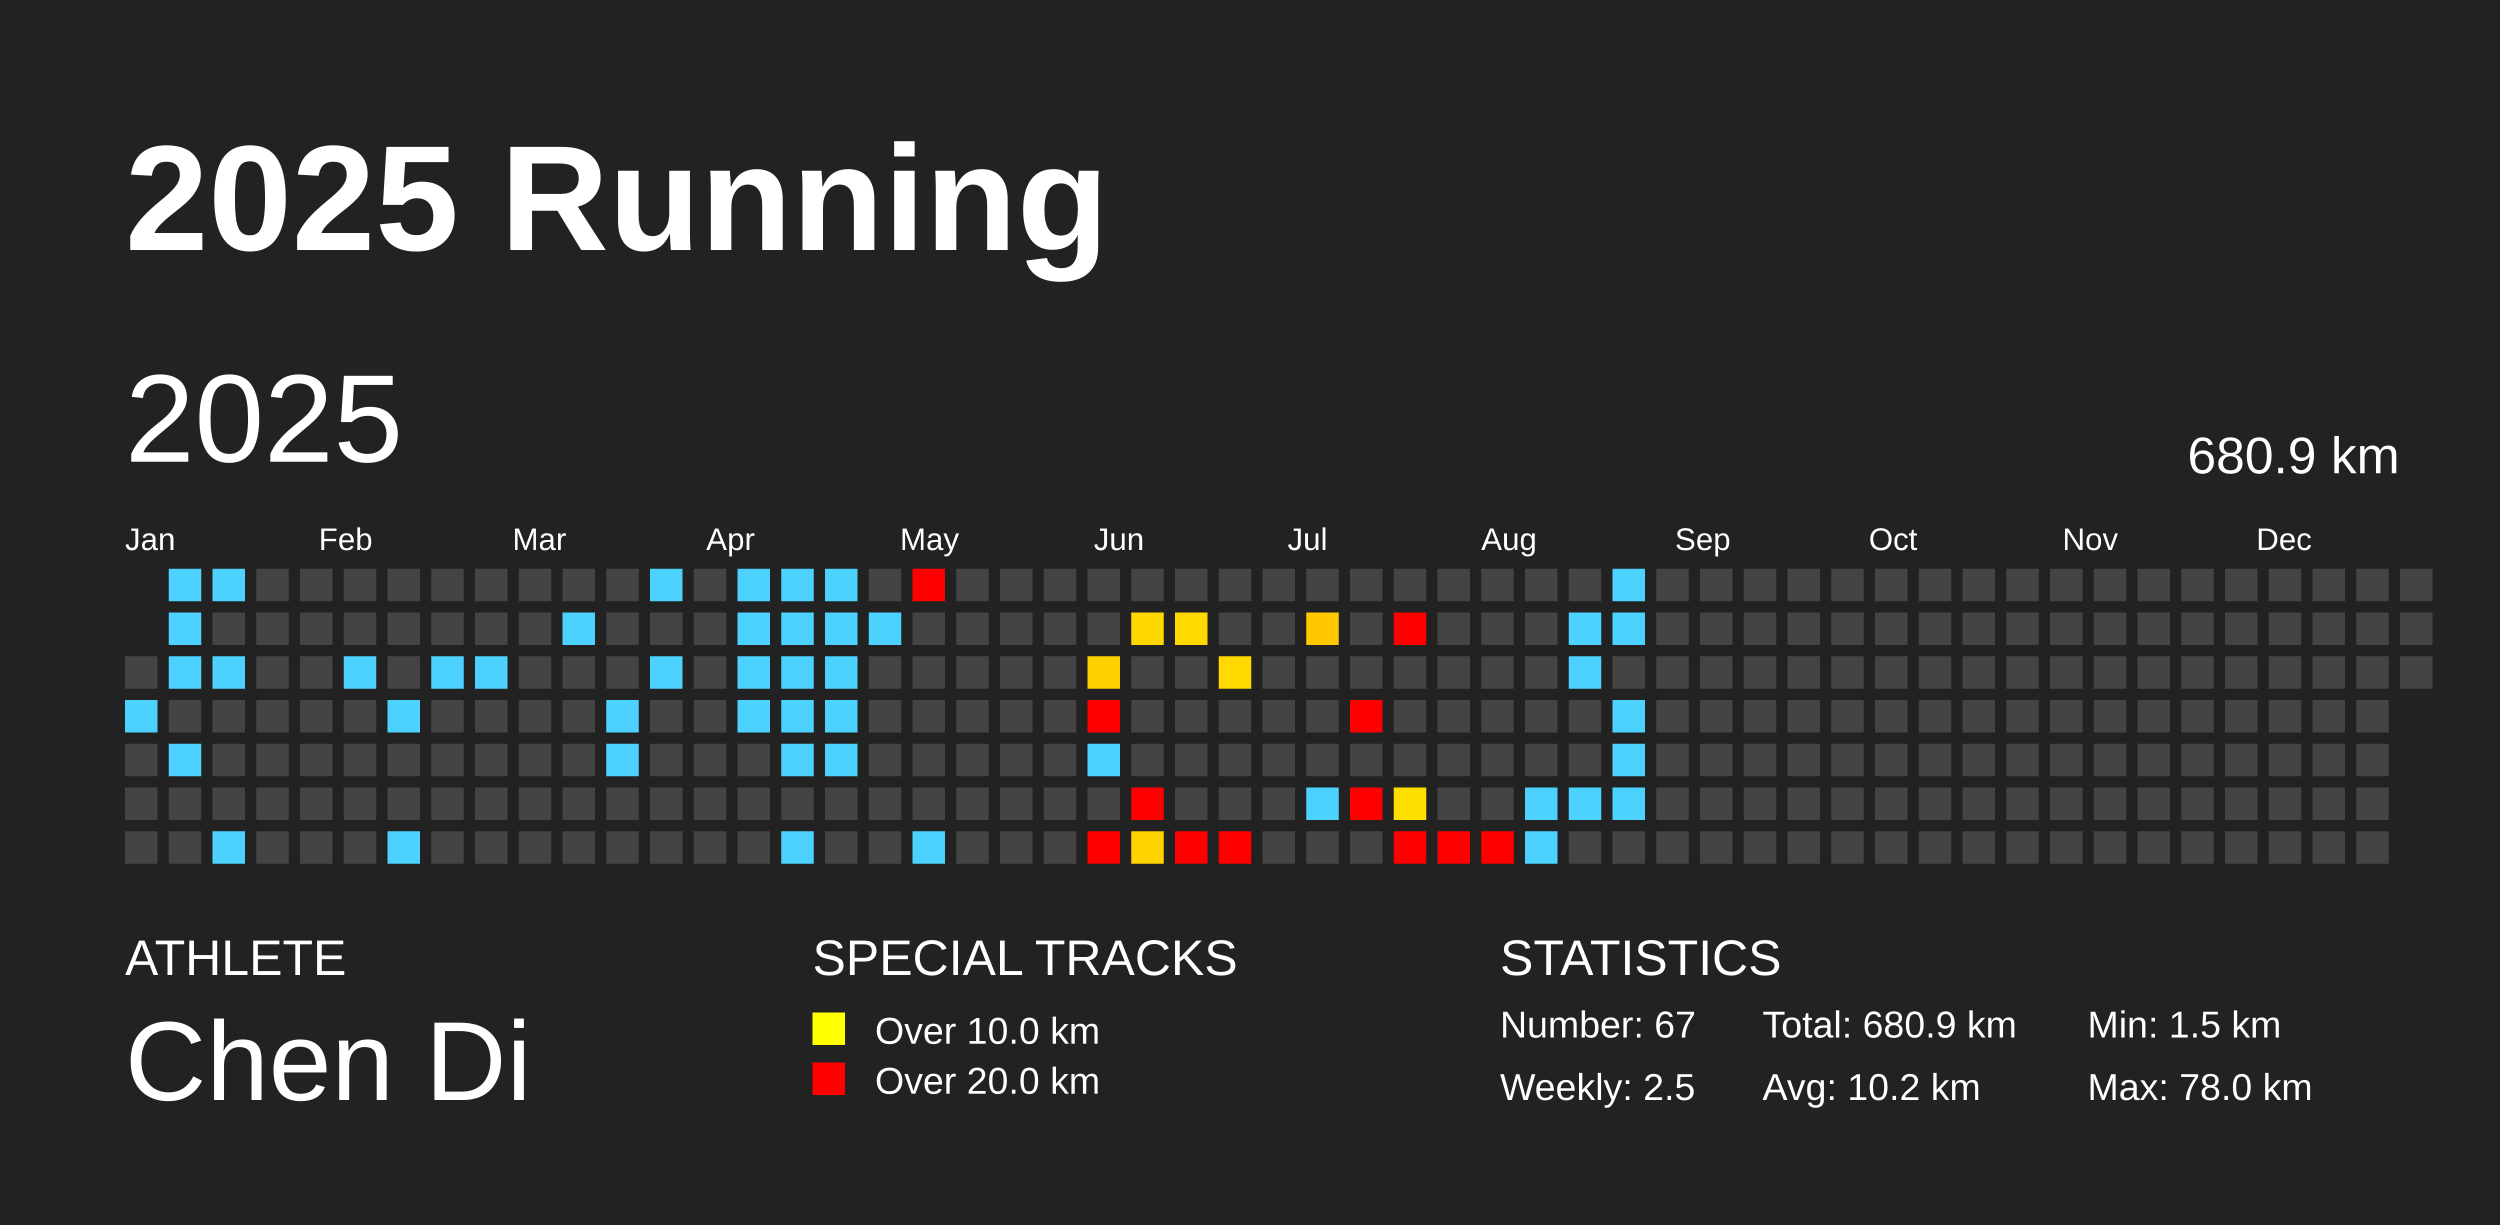
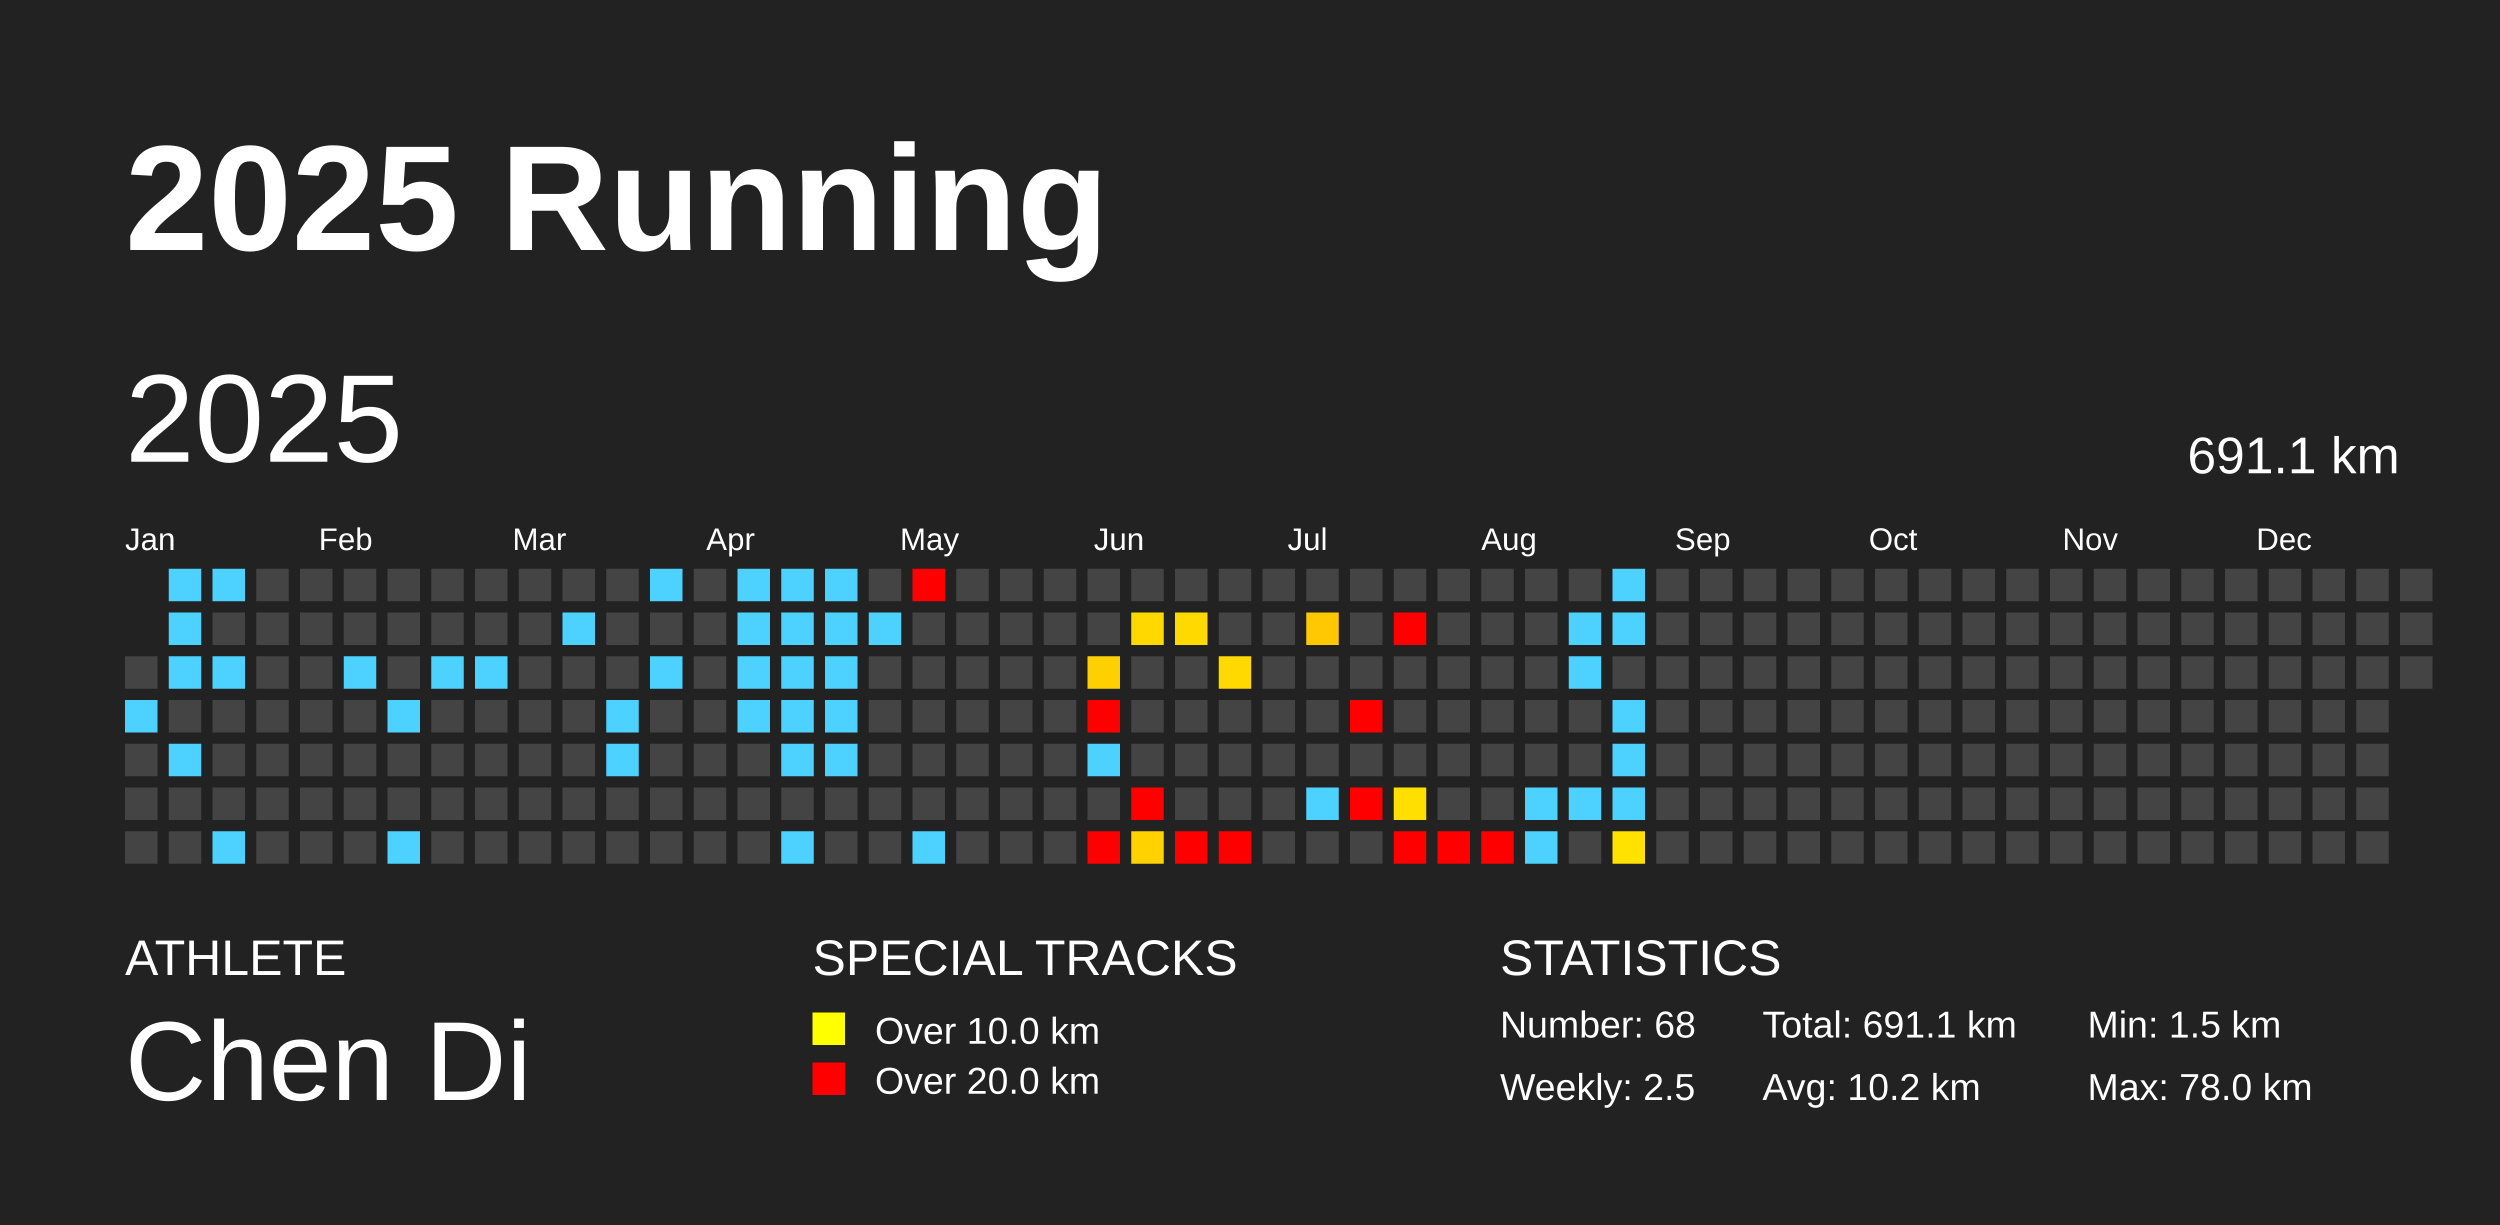
<svg xmlns="http://www.w3.org/2000/svg" baseProfile="full" height="98mm" version="1.1" viewBox="0,0,200,98" width="200mm">
  <defs />
  <rect fill="#222222" height="98" width="200" x="0" y="0" />
  <text fill="#FFFFFF" style="font-size:12px; font-family:Arial; font-weight:bold;" x="10" y="20">2025 Running</text>
  <text fill="#FFFFFF" style="font-size:4px; font-family:Arial" x="10" y="78">ATHLETE</text>
  <text fill="#FFFFFF" style="font-size:9px; font-family:Arial" x="10" y="88">Chen Di</text>
  <text fill="#FFFFFF" style="font-size:4px; font-family:Arial" x="65" y="78">SPECIAL TRACKS</text>
  <rect fill="yellow" height="2.6" width="2.6" x="65" y="81" />
  <text fill="#FFFFFF" style="font-size:3px; font-family:Arial" x="70" y="83.5">Over 10.0 km</text>
  <rect fill="red" height="2.6" width="2.6" x="65" y="85" />
  <text fill="#FFFFFF" style="font-size:3px; font-family:Arial" x="70" y="87.5">Over 20.0 km</text>
  <text fill="#FFFFFF" style="font-size:4px; font-family:Arial" x="120" y="78">STATISTICS</text>
-   <text fill="#FFFFFF" style="font-size:3px; font-family:Arial" x="120" y="83">Number: 67</text>
+   <text fill="#FFFFFF" style="font-size:3px; font-family:Arial" x="120" y="83">Number: 68</text>
  <text fill="#FFFFFF" style="font-size:3px; font-family:Arial" x="120" y="88">Weekly: 2.5</text>
-   <text fill="#FFFFFF" style="font-size:3px; font-family:Arial" x="141" y="83">Total: 680.9 km</text>
+   <text fill="#FFFFFF" style="font-size:3px; font-family:Arial" x="141" y="83">Total: 691.1 km</text>
  <text fill="#FFFFFF" style="font-size:3px; font-family:Arial" x="141" y="88">Avg: 10.2 km</text>
  <text fill="#FFFFFF" style="font-size:3px; font-family:Arial" x="167" y="83">Min: 1.5 km</text>
  <text fill="#FFFFFF" style="font-size:3px; font-family:Arial" x="167" y="88">Max: 78.0 km</text>
  <text dominant-baseline="hanging" fill="#FFFFFF" style="font-size:10.0px; font-family:Arial;" x="10" y="30">2025</text>
-   <text dominant-baseline="hanging" fill="#FFFFFF" style="font-size:4.125px; font-family:Arial;" x="175" y="35">680.9 km</text>
+   <text dominant-baseline="hanging" fill="#FFFFFF" style="font-size:4.125px; font-family:Arial;" x="175" y="35">691.1 km</text>
  <text fill="#FFFFFF" style="font-size:2.5px; font-family:Arial" x="10.0" y="44">Jan</text>
  <text fill="#FFFFFF" style="font-size:2.5px; font-family:Arial" x="25.5" y="44">Feb</text>
  <text fill="#FFFFFF" style="font-size:2.5px; font-family:Arial" x="41.0" y="44">Mar</text>
  <text fill="#FFFFFF" style="font-size:2.5px; font-family:Arial" x="56.5" y="44">Apr</text>
  <text fill="#FFFFFF" style="font-size:2.5px; font-family:Arial" x="72.0" y="44">May</text>
  <text fill="#FFFFFF" style="font-size:2.5px; font-family:Arial" x="87.5" y="44">Jun</text>
  <text fill="#FFFFFF" style="font-size:2.5px; font-family:Arial" x="103.0" y="44">Jul</text>
  <text fill="#FFFFFF" style="font-size:2.5px; font-family:Arial" x="118.5" y="44">Aug</text>
  <text fill="#FFFFFF" style="font-size:2.5px; font-family:Arial" x="134.0" y="44">Sep</text>
  <text fill="#FFFFFF" style="font-size:2.5px; font-family:Arial" x="149.5" y="44">Oct</text>
  <text fill="#FFFFFF" style="font-size:2.5px; font-family:Arial" x="165.0" y="44">Nov</text>
  <text fill="#FFFFFF" style="font-size:2.5px; font-family:Arial" x="180.5" y="44">Dec</text>
  <rect fill="#444444" height="2.6" width="2.6" x="10.0" y="52.5" />
  <rect fill="#4dd2ff" height="2.6" width="2.6" x="10.0" y="56.0" />
  <rect fill="#444444" height="2.6" width="2.6" x="10.0" y="59.5" />
  <rect fill="#444444" height="2.6" width="2.6" x="10.0" y="63.0" />
  <rect fill="#444444" height="2.6" width="2.6" x="10.0" y="66.5" />
  <rect fill="#4dd2ff" height="2.6" width="2.6" x="13.5" y="45.5" />
  <rect fill="#4dd2ff" height="2.6" width="2.6" x="13.5" y="49.0" />
  <rect fill="#4dd2ff" height="2.6" width="2.6" x="13.5" y="52.5" />
  <rect fill="#444444" height="2.6" width="2.6" x="13.5" y="56.0" />
  <rect fill="#4dd2ff" height="2.6" width="2.6" x="13.5" y="59.5" />
  <rect fill="#444444" height="2.6" width="2.6" x="13.5" y="63.0" />
  <rect fill="#444444" height="2.6" width="2.6" x="13.5" y="66.5" />
  <rect fill="#4dd2ff" height="2.6" width="2.6" x="17.0" y="45.5" />
  <rect fill="#444444" height="2.6" width="2.6" x="17.0" y="49.0" />
  <rect fill="#4dd2ff" height="2.6" width="2.6" x="17.0" y="52.5" />
  <rect fill="#444444" height="2.6" width="2.6" x="17.0" y="56.0" />
  <rect fill="#444444" height="2.6" width="2.6" x="17.0" y="59.5" />
  <rect fill="#444444" height="2.6" width="2.6" x="17.0" y="63.0" />
  <rect fill="#4dd2ff" height="2.6" width="2.6" x="17.0" y="66.5" />
  <rect fill="#444444" height="2.6" width="2.6" x="20.5" y="45.5" />
  <rect fill="#444444" height="2.6" width="2.6" x="20.5" y="49.0" />
  <rect fill="#444444" height="2.6" width="2.6" x="20.5" y="52.5" />
  <rect fill="#444444" height="2.6" width="2.6" x="20.5" y="56.0" />
  <rect fill="#444444" height="2.6" width="2.6" x="20.5" y="59.5" />
  <rect fill="#444444" height="2.6" width="2.6" x="20.5" y="63.0" />
  <rect fill="#444444" height="2.6" width="2.6" x="20.5" y="66.5" />
  <rect fill="#444444" height="2.6" width="2.6" x="24.0" y="45.5" />
  <rect fill="#444444" height="2.6" width="2.6" x="24.0" y="49.0" />
  <rect fill="#444444" height="2.6" width="2.6" x="24.0" y="52.5" />
  <rect fill="#444444" height="2.6" width="2.6" x="24.0" y="56.0" />
  <rect fill="#444444" height="2.6" width="2.6" x="24.0" y="59.5" />
  <rect fill="#444444" height="2.6" width="2.6" x="24.0" y="63.0" />
  <rect fill="#444444" height="2.6" width="2.6" x="24.0" y="66.5" />
  <rect fill="#444444" height="2.6" width="2.6" x="27.5" y="45.5" />
  <rect fill="#444444" height="2.6" width="2.6" x="27.5" y="49.0" />
  <rect fill="#4dd2ff" height="2.6" width="2.6" x="27.5" y="52.5" />
  <rect fill="#444444" height="2.6" width="2.6" x="27.5" y="56.0" />
  <rect fill="#444444" height="2.6" width="2.6" x="27.5" y="59.5" />
  <rect fill="#444444" height="2.6" width="2.6" x="27.5" y="63.0" />
  <rect fill="#444444" height="2.6" width="2.6" x="27.5" y="66.5" />
  <rect fill="#444444" height="2.6" width="2.6" x="31.0" y="45.5" />
  <rect fill="#444444" height="2.6" width="2.6" x="31.0" y="49.0" />
  <rect fill="#444444" height="2.6" width="2.6" x="31.0" y="52.5" />
  <rect fill="#4dd2ff" height="2.6" width="2.6" x="31.0" y="56.0" />
  <rect fill="#444444" height="2.6" width="2.6" x="31.0" y="59.5" />
  <rect fill="#444444" height="2.6" width="2.6" x="31.0" y="63.0" />
  <rect fill="#4dd2ff" height="2.6" width="2.6" x="31.0" y="66.5" />
  <rect fill="#444444" height="2.6" width="2.6" x="34.5" y="45.5" />
  <rect fill="#444444" height="2.6" width="2.6" x="34.5" y="49.0" />
  <rect fill="#4dd2ff" height="2.6" width="2.6" x="34.5" y="52.5" />
  <rect fill="#444444" height="2.6" width="2.6" x="34.5" y="56.0" />
  <rect fill="#444444" height="2.6" width="2.6" x="34.5" y="59.5" />
  <rect fill="#444444" height="2.6" width="2.6" x="34.5" y="63.0" />
  <rect fill="#444444" height="2.6" width="2.6" x="34.5" y="66.5" />
  <rect fill="#444444" height="2.6" width="2.6" x="38.0" y="45.5" />
  <rect fill="#444444" height="2.6" width="2.6" x="38.0" y="49.0" />
  <rect fill="#4dd2ff" height="2.6" width="2.6" x="38.0" y="52.5" />
  <rect fill="#444444" height="2.6" width="2.6" x="38.0" y="56.0" />
  <rect fill="#444444" height="2.6" width="2.6" x="38.0" y="59.5" />
  <rect fill="#444444" height="2.6" width="2.6" x="38.0" y="63.0" />
  <rect fill="#444444" height="2.6" width="2.6" x="38.0" y="66.5" />
  <rect fill="#444444" height="2.6" width="2.6" x="41.5" y="45.5" />
  <rect fill="#444444" height="2.6" width="2.6" x="41.5" y="49.0" />
  <rect fill="#444444" height="2.6" width="2.6" x="41.5" y="52.5" />
  <rect fill="#444444" height="2.6" width="2.6" x="41.5" y="56.0" />
  <rect fill="#444444" height="2.6" width="2.6" x="41.5" y="59.5" />
  <rect fill="#444444" height="2.6" width="2.6" x="41.5" y="63.0" />
  <rect fill="#444444" height="2.6" width="2.6" x="41.5" y="66.5" />
  <rect fill="#444444" height="2.6" width="2.6" x="45.0" y="45.5" />
  <rect fill="#4dd2ff" height="2.6" width="2.6" x="45.0" y="49.0" />
  <rect fill="#444444" height="2.6" width="2.6" x="45.0" y="52.5" />
  <rect fill="#444444" height="2.6" width="2.6" x="45.0" y="56.0" />
  <rect fill="#444444" height="2.6" width="2.6" x="45.0" y="59.5" />
  <rect fill="#444444" height="2.6" width="2.6" x="45.0" y="63.0" />
  <rect fill="#444444" height="2.6" width="2.6" x="45.0" y="66.5" />
  <rect fill="#444444" height="2.6" width="2.6" x="48.5" y="45.5" />
  <rect fill="#444444" height="2.6" width="2.6" x="48.5" y="49.0" />
  <rect fill="#444444" height="2.6" width="2.6" x="48.5" y="52.5" />
  <rect fill="#4dd2ff" height="2.6" width="2.6" x="48.5" y="56.0" />
  <rect fill="#4dd2ff" height="2.6" width="2.6" x="48.5" y="59.5" />
  <rect fill="#444444" height="2.6" width="2.6" x="48.5" y="63.0" />
  <rect fill="#444444" height="2.6" width="2.6" x="48.5" y="66.5" />
  <rect fill="#4dd2ff" height="2.6" width="2.6" x="52.0" y="45.5" />
  <rect fill="#444444" height="2.6" width="2.6" x="52.0" y="49.0" />
  <rect fill="#4dd2ff" height="2.6" width="2.6" x="52.0" y="52.5" />
  <rect fill="#444444" height="2.6" width="2.6" x="52.0" y="56.0" />
  <rect fill="#444444" height="2.6" width="2.6" x="52.0" y="59.5" />
  <rect fill="#444444" height="2.6" width="2.6" x="52.0" y="63.0" />
  <rect fill="#444444" height="2.6" width="2.6" x="52.0" y="66.5" />
  <rect fill="#444444" height="2.6" width="2.6" x="55.5" y="45.5" />
  <rect fill="#444444" height="2.6" width="2.6" x="55.5" y="49.0" />
  <rect fill="#444444" height="2.6" width="2.6" x="55.5" y="52.5" />
  <rect fill="#444444" height="2.6" width="2.6" x="55.5" y="56.0" />
  <rect fill="#444444" height="2.6" width="2.6" x="55.5" y="59.5" />
  <rect fill="#444444" height="2.6" width="2.6" x="55.5" y="63.0" />
  <rect fill="#444444" height="2.6" width="2.6" x="55.5" y="66.5" />
  <rect fill="#4dd2ff" height="2.6" width="2.6" x="59.0" y="45.5" />
  <rect fill="#4dd2ff" height="2.6" width="2.6" x="59.0" y="49.0" />
  <rect fill="#4dd2ff" height="2.6" width="2.6" x="59.0" y="52.5" />
  <rect fill="#4dd2ff" height="2.6" width="2.6" x="59.0" y="56.0" />
  <rect fill="#444444" height="2.6" width="2.6" x="59.0" y="59.5" />
  <rect fill="#444444" height="2.6" width="2.6" x="59.0" y="63.0" />
  <rect fill="#444444" height="2.6" width="2.6" x="59.0" y="66.5" />
  <rect fill="#4dd2ff" height="2.6" width="2.6" x="62.5" y="45.5" />
  <rect fill="#4dd2ff" height="2.6" width="2.6" x="62.5" y="49.0" />
  <rect fill="#4dd2ff" height="2.6" width="2.6" x="62.5" y="52.5" />
  <rect fill="#4dd2ff" height="2.6" width="2.6" x="62.5" y="56.0" />
  <rect fill="#4dd2ff" height="2.6" width="2.6" x="62.5" y="59.5" />
  <rect fill="#444444" height="2.6" width="2.6" x="62.5" y="63.0" />
  <rect fill="#4dd2ff" height="2.6" width="2.6" x="62.5" y="66.5" />
  <rect fill="#4dd2ff" height="2.6" width="2.6" x="66.0" y="45.5" />
  <rect fill="#4dd2ff" height="2.6" width="2.6" x="66.0" y="49.0" />
  <rect fill="#4dd2ff" height="2.6" width="2.6" x="66.0" y="52.5" />
  <rect fill="#4dd2ff" height="2.6" width="2.6" x="66.0" y="56.0" />
  <rect fill="#4dd2ff" height="2.6" width="2.6" x="66.0" y="59.5" />
  <rect fill="#444444" height="2.6" width="2.6" x="66.0" y="63.0" />
  <rect fill="#444444" height="2.6" width="2.6" x="66.0" y="66.5" />
  <rect fill="#444444" height="2.6" width="2.6" x="69.5" y="45.5" />
  <rect fill="#4dd2ff" height="2.6" width="2.6" x="69.5" y="49.0" />
  <rect fill="#444444" height="2.6" width="2.6" x="69.5" y="52.5" />
  <rect fill="#444444" height="2.6" width="2.6" x="69.5" y="56.0" />
  <rect fill="#444444" height="2.6" width="2.6" x="69.5" y="59.5" />
  <rect fill="#444444" height="2.6" width="2.6" x="69.5" y="63.0" />
  <rect fill="#444444" height="2.6" width="2.6" x="69.5" y="66.5" />
  <rect fill="red" height="2.6" width="2.6" x="73.0" y="45.5" />
  <rect fill="#444444" height="2.6" width="2.6" x="73.0" y="49.0" />
  <rect fill="#444444" height="2.6" width="2.6" x="73.0" y="52.5" />
  <rect fill="#444444" height="2.6" width="2.6" x="73.0" y="56.0" />
  <rect fill="#444444" height="2.6" width="2.6" x="73.0" y="59.5" />
  <rect fill="#444444" height="2.6" width="2.6" x="73.0" y="63.0" />
  <rect fill="#4dd2ff" height="2.6" width="2.6" x="73.0" y="66.5" />
  <rect fill="#444444" height="2.6" width="2.6" x="76.5" y="45.5" />
  <rect fill="#444444" height="2.6" width="2.6" x="76.5" y="49.0" />
  <rect fill="#444444" height="2.6" width="2.6" x="76.5" y="52.5" />
  <rect fill="#444444" height="2.6" width="2.6" x="76.5" y="56.0" />
  <rect fill="#444444" height="2.6" width="2.6" x="76.5" y="59.5" />
  <rect fill="#444444" height="2.6" width="2.6" x="76.5" y="63.0" />
  <rect fill="#444444" height="2.6" width="2.6" x="76.5" y="66.5" />
  <rect fill="#444444" height="2.6" width="2.6" x="80.0" y="45.5" />
  <rect fill="#444444" height="2.6" width="2.6" x="80.0" y="49.0" />
  <rect fill="#444444" height="2.6" width="2.6" x="80.0" y="52.5" />
  <rect fill="#444444" height="2.6" width="2.6" x="80.0" y="56.0" />
  <rect fill="#444444" height="2.6" width="2.6" x="80.0" y="59.5" />
  <rect fill="#444444" height="2.6" width="2.6" x="80.0" y="63.0" />
  <rect fill="#444444" height="2.6" width="2.6" x="80.0" y="66.5" />
  <rect fill="#444444" height="2.6" width="2.6" x="83.5" y="45.5" />
  <rect fill="#444444" height="2.6" width="2.6" x="83.5" y="49.0" />
  <rect fill="#444444" height="2.6" width="2.6" x="83.5" y="52.5" />
  <rect fill="#444444" height="2.6" width="2.6" x="83.5" y="56.0" />
  <rect fill="#444444" height="2.6" width="2.6" x="83.5" y="59.5" />
  <rect fill="#444444" height="2.6" width="2.6" x="83.5" y="63.0" />
  <rect fill="#444444" height="2.6" width="2.6" x="83.5" y="66.5" />
  <rect fill="#444444" height="2.6" width="2.6" x="87.0" y="45.5" />
  <rect fill="#444444" height="2.6" width="2.6" x="87.0" y="49.0" />
  <rect fill="#ffd000" height="2.6" width="2.6" x="87.0" y="52.5" />
  <rect fill="red" height="2.6" width="2.6" x="87.0" y="56.0" />
  <rect fill="#4dd2ff" height="2.6" width="2.6" x="87.0" y="59.5" />
  <rect fill="#444444" height="2.6" width="2.6" x="87.0" y="63.0" />
  <rect fill="red" height="2.6" width="2.6" x="87.0" y="66.5" />
  <rect fill="#444444" height="2.6" width="2.6" x="90.5" y="45.5" />
  <rect fill="#ffd800" height="2.6" width="2.6" x="90.5" y="49.0" />
  <rect fill="#444444" height="2.6" width="2.6" x="90.5" y="52.5" />
  <rect fill="#444444" height="2.6" width="2.6" x="90.5" y="56.0" />
  <rect fill="#444444" height="2.6" width="2.6" x="90.5" y="59.5" />
  <rect fill="red" height="2.6" width="2.6" x="90.5" y="63.0" />
  <rect fill="#ffd200" height="2.6" width="2.6" x="90.5" y="66.5" />
  <rect fill="#444444" height="2.6" width="2.6" x="94.0" y="45.5" />
  <rect fill="#ffd900" height="2.6" width="2.6" x="94.0" y="49.0" />
  <rect fill="#444444" height="2.6" width="2.6" x="94.0" y="52.5" />
  <rect fill="#444444" height="2.6" width="2.6" x="94.0" y="56.0" />
  <rect fill="#444444" height="2.6" width="2.6" x="94.0" y="59.5" />
  <rect fill="#444444" height="2.6" width="2.6" x="94.0" y="63.0" />
  <rect fill="red" height="2.6" width="2.6" x="94.0" y="66.5" />
  <rect fill="#444444" height="2.6" width="2.6" x="97.5" y="45.5" />
  <rect fill="#444444" height="2.6" width="2.6" x="97.5" y="49.0" />
  <rect fill="#ffd900" height="2.6" width="2.6" x="97.5" y="52.5" />
  <rect fill="#444444" height="2.6" width="2.6" x="97.5" y="56.0" />
  <rect fill="#444444" height="2.6" width="2.6" x="97.5" y="59.5" />
  <rect fill="#444444" height="2.6" width="2.6" x="97.5" y="63.0" />
  <rect fill="red" height="2.6" width="2.6" x="97.5" y="66.5" />
  <rect fill="#444444" height="2.6" width="2.6" x="101.0" y="45.5" />
  <rect fill="#444444" height="2.6" width="2.6" x="101.0" y="49.0" />
  <rect fill="#444444" height="2.6" width="2.6" x="101.0" y="52.5" />
  <rect fill="#444444" height="2.6" width="2.6" x="101.0" y="56.0" />
  <rect fill="#444444" height="2.6" width="2.6" x="101.0" y="59.5" />
  <rect fill="#444444" height="2.6" width="2.6" x="101.0" y="63.0" />
  <rect fill="#444444" height="2.6" width="2.6" x="101.0" y="66.5" />
  <rect fill="#444444" height="2.6" width="2.6" x="104.5" y="45.5" />
  <rect fill="#ffc800" height="2.6" width="2.6" x="104.5" y="49.0" />
  <rect fill="#444444" height="2.6" width="2.6" x="104.5" y="52.5" />
  <rect fill="#444444" height="2.6" width="2.6" x="104.5" y="56.0" />
  <rect fill="#444444" height="2.6" width="2.6" x="104.5" y="59.5" />
  <rect fill="#4dd2ff" height="2.6" width="2.6" x="104.5" y="63.0" />
  <rect fill="#444444" height="2.6" width="2.6" x="104.5" y="66.5" />
  <rect fill="#444444" height="2.6" width="2.6" x="108.0" y="45.5" />
  <rect fill="#444444" height="2.6" width="2.6" x="108.0" y="49.0" />
  <rect fill="#444444" height="2.6" width="2.6" x="108.0" y="52.5" />
  <rect fill="red" height="2.6" width="2.6" x="108.0" y="56.0" />
  <rect fill="#444444" height="2.6" width="2.6" x="108.0" y="59.5" />
  <rect fill="red" height="2.6" width="2.6" x="108.0" y="63.0" />
  <rect fill="#444444" height="2.6" width="2.6" x="108.0" y="66.5" />
  <rect fill="#444444" height="2.6" width="2.6" x="111.5" y="45.5" />
  <rect fill="red" height="2.6" width="2.6" x="111.5" y="49.0" />
  <rect fill="#444444" height="2.6" width="2.6" x="111.5" y="52.5" />
  <rect fill="#444444" height="2.6" width="2.6" x="111.5" y="56.0" />
  <rect fill="#444444" height="2.6" width="2.6" x="111.5" y="59.5" />
  <rect fill="#ffdf00" height="2.6" width="2.6" x="111.5" y="63.0" />
  <rect fill="red" height="2.6" width="2.6" x="111.5" y="66.5" />
  <rect fill="#444444" height="2.6" width="2.6" x="115.0" y="45.5" />
  <rect fill="#444444" height="2.6" width="2.6" x="115.0" y="49.0" />
  <rect fill="#444444" height="2.6" width="2.6" x="115.0" y="52.5" />
  <rect fill="#444444" height="2.6" width="2.6" x="115.0" y="56.0" />
  <rect fill="#444444" height="2.6" width="2.6" x="115.0" y="59.5" />
  <rect fill="#444444" height="2.6" width="2.6" x="115.0" y="63.0" />
  <rect fill="red" height="2.6" width="2.6" x="115.0" y="66.5" />
  <rect fill="#444444" height="2.6" width="2.6" x="118.5" y="45.5" />
  <rect fill="#444444" height="2.6" width="2.6" x="118.5" y="49.0" />
  <rect fill="#444444" height="2.6" width="2.6" x="118.5" y="52.5" />
  <rect fill="#444444" height="2.6" width="2.6" x="118.5" y="56.0" />
  <rect fill="#444444" height="2.6" width="2.6" x="118.5" y="59.5" />
  <rect fill="#444444" height="2.6" width="2.6" x="118.5" y="63.0" />
  <rect fill="red" height="2.6" width="2.6" x="118.5" y="66.5" />
  <rect fill="#444444" height="2.6" width="2.6" x="122.0" y="45.5" />
  <rect fill="#444444" height="2.6" width="2.6" x="122.0" y="49.0" />
  <rect fill="#444444" height="2.6" width="2.6" x="122.0" y="52.5" />
  <rect fill="#444444" height="2.6" width="2.6" x="122.0" y="56.0" />
  <rect fill="#444444" height="2.6" width="2.6" x="122.0" y="59.5" />
  <rect fill="#4dd2ff" height="2.6" width="2.6" x="122.0" y="63.0" />
  <rect fill="#4dd2ff" height="2.6" width="2.6" x="122.0" y="66.5" />
  <rect fill="#444444" height="2.6" width="2.6" x="125.5" y="45.5" />
  <rect fill="#4dd2ff" height="2.6" width="2.6" x="125.5" y="49.0" />
  <rect fill="#4dd2ff" height="2.6" width="2.6" x="125.5" y="52.5" />
  <rect fill="#444444" height="2.6" width="2.6" x="125.5" y="56.0" />
  <rect fill="#444444" height="2.6" width="2.6" x="125.5" y="59.5" />
  <rect fill="#4dd2ff" height="2.6" width="2.6" x="125.5" y="63.0" />
  <rect fill="#444444" height="2.6" width="2.6" x="125.5" y="66.5" />
  <rect fill="#4dd2ff" height="2.6" width="2.6" x="129.0" y="45.5" />
  <rect fill="#4dd2ff" height="2.6" width="2.6" x="129.0" y="49.0" />
  <rect fill="#444444" height="2.6" width="2.6" x="129.0" y="52.5" />
  <rect fill="#4dd2ff" height="2.6" width="2.6" x="129.0" y="56.0" />
  <rect fill="#4dd2ff" height="2.6" width="2.6" x="129.0" y="59.5" />
  <rect fill="#4dd2ff" height="2.6" width="2.6" x="129.0" y="63.0" />
-   <rect fill="#444444" height="2.6" width="2.6" x="129.0" y="66.5" />
+   <rect fill="#ffe200" height="2.6" width="2.6" x="129.0" y="66.5" />
  <rect fill="#444444" height="2.6" width="2.6" x="132.5" y="45.5" />
  <rect fill="#444444" height="2.6" width="2.6" x="132.5" y="49.0" />
  <rect fill="#444444" height="2.6" width="2.6" x="132.5" y="52.5" />
  <rect fill="#444444" height="2.6" width="2.6" x="132.5" y="56.0" />
  <rect fill="#444444" height="2.6" width="2.6" x="132.5" y="59.5" />
  <rect fill="#444444" height="2.6" width="2.6" x="132.5" y="63.0" />
  <rect fill="#444444" height="2.6" width="2.6" x="132.5" y="66.5" />
  <rect fill="#444444" height="2.6" width="2.6" x="136.0" y="45.5" />
  <rect fill="#444444" height="2.6" width="2.6" x="136.0" y="49.0" />
  <rect fill="#444444" height="2.6" width="2.6" x="136.0" y="52.5" />
  <rect fill="#444444" height="2.6" width="2.6" x="136.0" y="56.0" />
  <rect fill="#444444" height="2.6" width="2.6" x="136.0" y="59.5" />
  <rect fill="#444444" height="2.6" width="2.6" x="136.0" y="63.0" />
  <rect fill="#444444" height="2.6" width="2.6" x="136.0" y="66.5" />
  <rect fill="#444444" height="2.6" width="2.6" x="139.5" y="45.5" />
  <rect fill="#444444" height="2.6" width="2.6" x="139.5" y="49.0" />
  <rect fill="#444444" height="2.6" width="2.6" x="139.5" y="52.5" />
  <rect fill="#444444" height="2.6" width="2.6" x="139.5" y="56.0" />
  <rect fill="#444444" height="2.6" width="2.6" x="139.5" y="59.5" />
  <rect fill="#444444" height="2.6" width="2.6" x="139.5" y="63.0" />
  <rect fill="#444444" height="2.6" width="2.6" x="139.5" y="66.5" />
  <rect fill="#444444" height="2.6" width="2.6" x="143.0" y="45.5" />
  <rect fill="#444444" height="2.6" width="2.6" x="143.0" y="49.0" />
  <rect fill="#444444" height="2.6" width="2.6" x="143.0" y="52.5" />
  <rect fill="#444444" height="2.6" width="2.6" x="143.0" y="56.0" />
  <rect fill="#444444" height="2.6" width="2.6" x="143.0" y="59.5" />
  <rect fill="#444444" height="2.6" width="2.6" x="143.0" y="63.0" />
  <rect fill="#444444" height="2.6" width="2.6" x="143.0" y="66.5" />
  <rect fill="#444444" height="2.6" width="2.6" x="146.5" y="45.5" />
  <rect fill="#444444" height="2.6" width="2.6" x="146.5" y="49.0" />
  <rect fill="#444444" height="2.6" width="2.6" x="146.5" y="52.5" />
  <rect fill="#444444" height="2.6" width="2.6" x="146.5" y="56.0" />
  <rect fill="#444444" height="2.6" width="2.6" x="146.5" y="59.5" />
  <rect fill="#444444" height="2.6" width="2.6" x="146.5" y="63.0" />
  <rect fill="#444444" height="2.6" width="2.6" x="146.5" y="66.5" />
  <rect fill="#444444" height="2.6" width="2.6" x="150.0" y="45.5" />
  <rect fill="#444444" height="2.6" width="2.6" x="150.0" y="49.0" />
  <rect fill="#444444" height="2.6" width="2.6" x="150.0" y="52.5" />
  <rect fill="#444444" height="2.6" width="2.6" x="150.0" y="56.0" />
  <rect fill="#444444" height="2.6" width="2.6" x="150.0" y="59.5" />
  <rect fill="#444444" height="2.6" width="2.6" x="150.0" y="63.0" />
  <rect fill="#444444" height="2.6" width="2.6" x="150.0" y="66.5" />
  <rect fill="#444444" height="2.6" width="2.6" x="153.5" y="45.5" />
  <rect fill="#444444" height="2.6" width="2.6" x="153.5" y="49.0" />
  <rect fill="#444444" height="2.6" width="2.6" x="153.5" y="52.5" />
  <rect fill="#444444" height="2.6" width="2.6" x="153.5" y="56.0" />
  <rect fill="#444444" height="2.6" width="2.6" x="153.5" y="59.5" />
  <rect fill="#444444" height="2.6" width="2.6" x="153.5" y="63.0" />
  <rect fill="#444444" height="2.6" width="2.6" x="153.5" y="66.5" />
  <rect fill="#444444" height="2.6" width="2.6" x="157.0" y="45.5" />
  <rect fill="#444444" height="2.6" width="2.6" x="157.0" y="49.0" />
  <rect fill="#444444" height="2.6" width="2.6" x="157.0" y="52.5" />
  <rect fill="#444444" height="2.6" width="2.6" x="157.0" y="56.0" />
  <rect fill="#444444" height="2.6" width="2.6" x="157.0" y="59.5" />
  <rect fill="#444444" height="2.6" width="2.6" x="157.0" y="63.0" />
  <rect fill="#444444" height="2.6" width="2.6" x="157.0" y="66.5" />
  <rect fill="#444444" height="2.6" width="2.6" x="160.5" y="45.5" />
  <rect fill="#444444" height="2.6" width="2.6" x="160.5" y="49.0" />
  <rect fill="#444444" height="2.6" width="2.6" x="160.5" y="52.5" />
  <rect fill="#444444" height="2.6" width="2.6" x="160.5" y="56.0" />
  <rect fill="#444444" height="2.6" width="2.6" x="160.5" y="59.5" />
  <rect fill="#444444" height="2.6" width="2.6" x="160.5" y="63.0" />
  <rect fill="#444444" height="2.6" width="2.6" x="160.5" y="66.5" />
  <rect fill="#444444" height="2.6" width="2.6" x="164.0" y="45.5" />
  <rect fill="#444444" height="2.6" width="2.6" x="164.0" y="49.0" />
  <rect fill="#444444" height="2.6" width="2.6" x="164.0" y="52.5" />
  <rect fill="#444444" height="2.6" width="2.6" x="164.0" y="56.0" />
  <rect fill="#444444" height="2.6" width="2.6" x="164.0" y="59.5" />
  <rect fill="#444444" height="2.6" width="2.6" x="164.0" y="63.0" />
  <rect fill="#444444" height="2.6" width="2.6" x="164.0" y="66.5" />
  <rect fill="#444444" height="2.6" width="2.6" x="167.5" y="45.5" />
  <rect fill="#444444" height="2.6" width="2.6" x="167.5" y="49.0" />
  <rect fill="#444444" height="2.6" width="2.6" x="167.5" y="52.5" />
  <rect fill="#444444" height="2.6" width="2.6" x="167.5" y="56.0" />
  <rect fill="#444444" height="2.6" width="2.6" x="167.5" y="59.5" />
  <rect fill="#444444" height="2.6" width="2.6" x="167.5" y="63.0" />
  <rect fill="#444444" height="2.6" width="2.6" x="167.5" y="66.5" />
  <rect fill="#444444" height="2.6" width="2.6" x="171.0" y="45.5" />
  <rect fill="#444444" height="2.6" width="2.6" x="171.0" y="49.0" />
  <rect fill="#444444" height="2.6" width="2.6" x="171.0" y="52.5" />
  <rect fill="#444444" height="2.6" width="2.6" x="171.0" y="56.0" />
  <rect fill="#444444" height="2.6" width="2.6" x="171.0" y="59.5" />
  <rect fill="#444444" height="2.6" width="2.6" x="171.0" y="63.0" />
  <rect fill="#444444" height="2.6" width="2.6" x="171.0" y="66.5" />
  <rect fill="#444444" height="2.6" width="2.6" x="174.5" y="45.5" />
  <rect fill="#444444" height="2.6" width="2.6" x="174.5" y="49.0" />
  <rect fill="#444444" height="2.6" width="2.6" x="174.5" y="52.5" />
  <rect fill="#444444" height="2.6" width="2.6" x="174.5" y="56.0" />
  <rect fill="#444444" height="2.6" width="2.6" x="174.5" y="59.5" />
  <rect fill="#444444" height="2.6" width="2.6" x="174.5" y="63.0" />
  <rect fill="#444444" height="2.6" width="2.6" x="174.5" y="66.5" />
  <rect fill="#444444" height="2.6" width="2.6" x="178.0" y="45.5" />
  <rect fill="#444444" height="2.6" width="2.6" x="178.0" y="49.0" />
  <rect fill="#444444" height="2.6" width="2.6" x="178.0" y="52.5" />
  <rect fill="#444444" height="2.6" width="2.6" x="178.0" y="56.0" />
  <rect fill="#444444" height="2.6" width="2.6" x="178.0" y="59.5" />
  <rect fill="#444444" height="2.6" width="2.6" x="178.0" y="63.0" />
  <rect fill="#444444" height="2.6" width="2.6" x="178.0" y="66.5" />
  <rect fill="#444444" height="2.6" width="2.6" x="181.5" y="45.5" />
  <rect fill="#444444" height="2.6" width="2.6" x="181.5" y="49.0" />
  <rect fill="#444444" height="2.6" width="2.6" x="181.5" y="52.5" />
  <rect fill="#444444" height="2.6" width="2.6" x="181.5" y="56.0" />
  <rect fill="#444444" height="2.6" width="2.6" x="181.5" y="59.5" />
  <rect fill="#444444" height="2.6" width="2.6" x="181.5" y="63.0" />
  <rect fill="#444444" height="2.6" width="2.6" x="181.5" y="66.5" />
  <rect fill="#444444" height="2.6" width="2.6" x="185.0" y="45.5" />
  <rect fill="#444444" height="2.6" width="2.6" x="185.0" y="49.0" />
  <rect fill="#444444" height="2.6" width="2.6" x="185.0" y="52.5" />
  <rect fill="#444444" height="2.6" width="2.6" x="185.0" y="56.0" />
  <rect fill="#444444" height="2.6" width="2.6" x="185.0" y="59.5" />
  <rect fill="#444444" height="2.6" width="2.6" x="185.0" y="63.0" />
  <rect fill="#444444" height="2.6" width="2.6" x="185.0" y="66.5" />
  <rect fill="#444444" height="2.6" width="2.6" x="188.5" y="45.5" />
  <rect fill="#444444" height="2.6" width="2.6" x="188.5" y="49.0" />
  <rect fill="#444444" height="2.6" width="2.6" x="188.5" y="52.5" />
  <rect fill="#444444" height="2.6" width="2.6" x="188.5" y="56.0" />
  <rect fill="#444444" height="2.6" width="2.6" x="188.5" y="59.5" />
  <rect fill="#444444" height="2.6" width="2.6" x="188.5" y="63.0" />
  <rect fill="#444444" height="2.6" width="2.6" x="188.5" y="66.5" />
  <rect fill="#444444" height="2.6" width="2.6" x="192.0" y="45.5" />
  <rect fill="#444444" height="2.6" width="2.6" x="192.0" y="49.0" />
  <rect fill="#444444" height="2.6" width="2.6" x="192.0" y="52.5" />
</svg>
